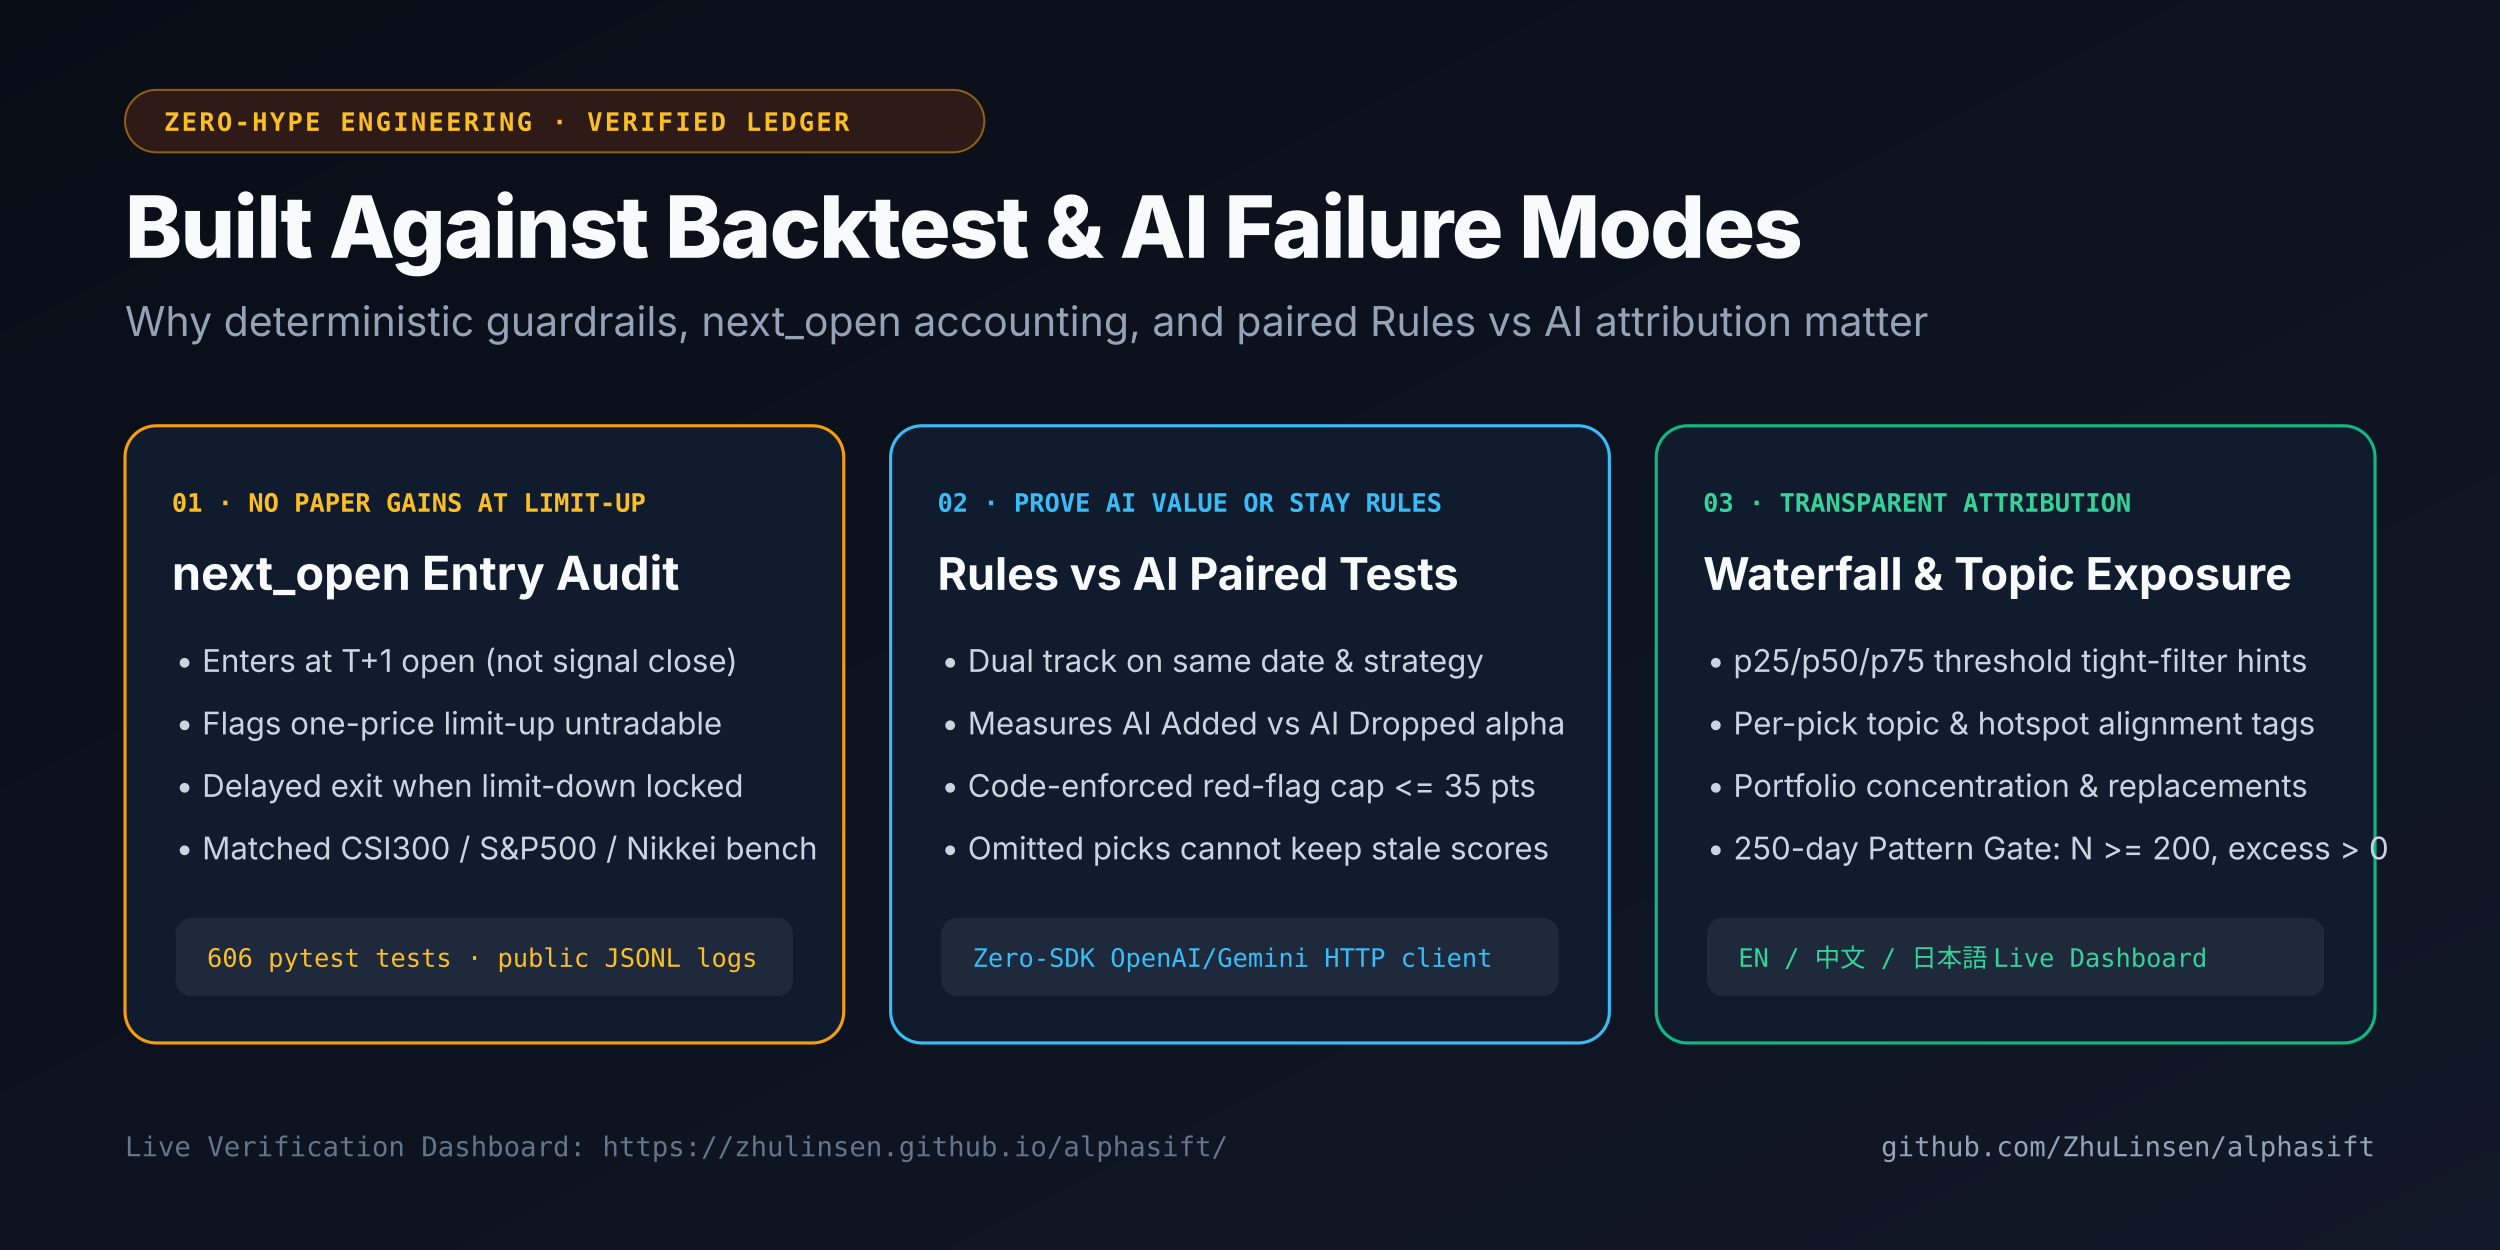
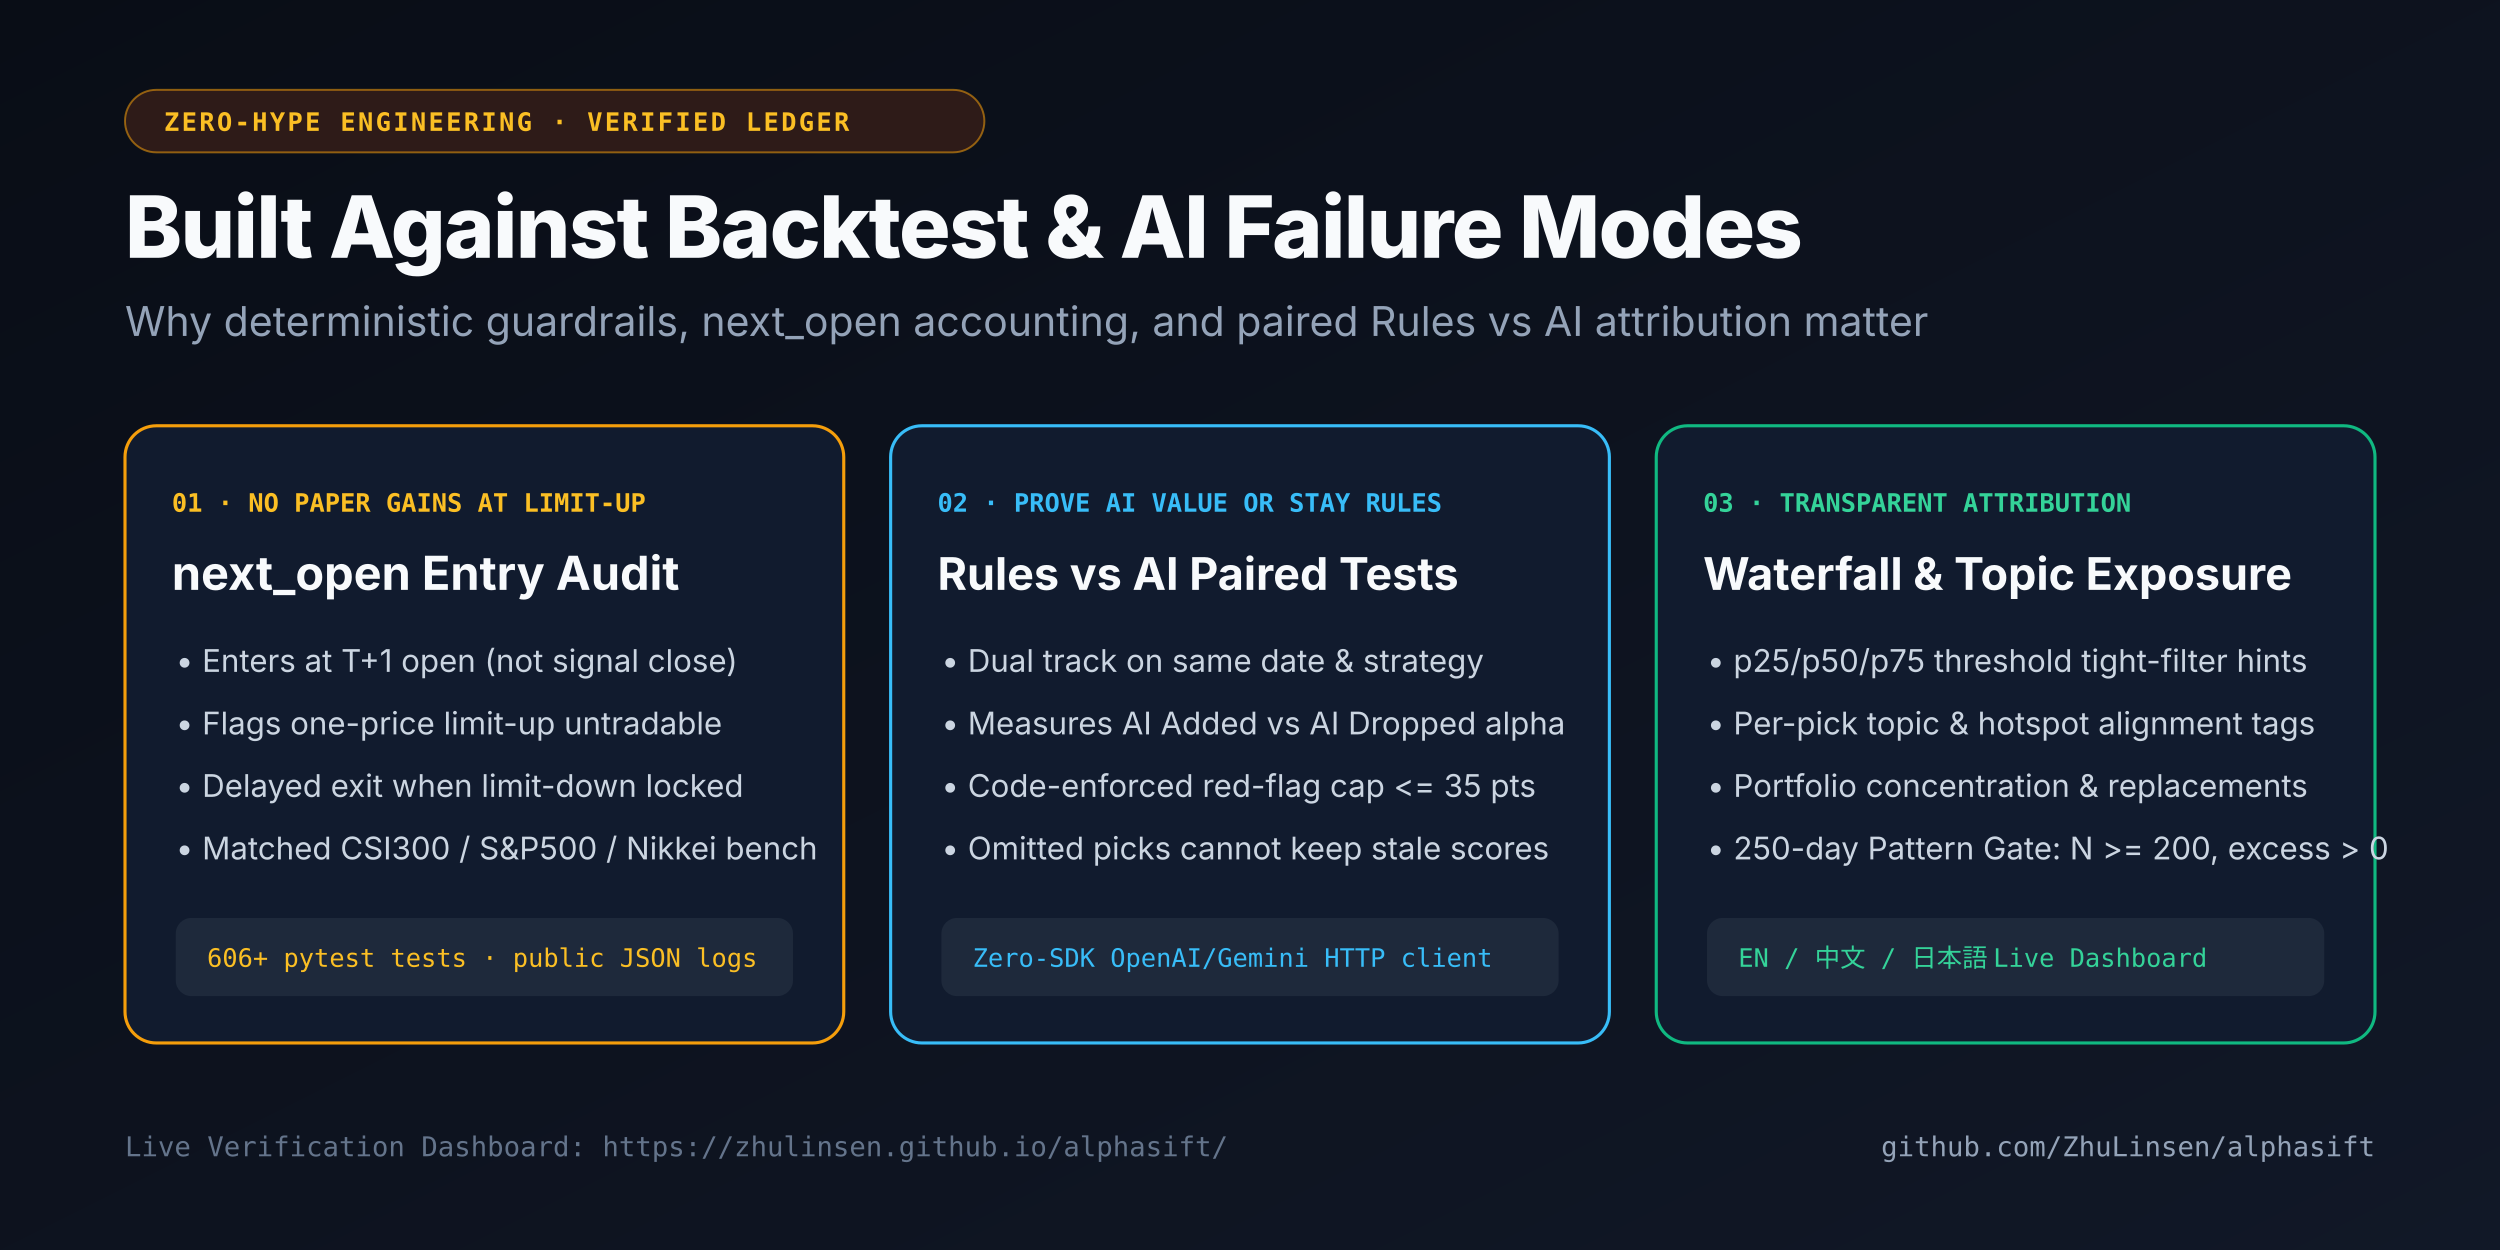
<svg xmlns="http://www.w3.org/2000/svg" width="1280" height="640" viewBox="0 0 1280 640">
  <defs>
    <linearGradient id="bg3" x1="0" y1="0" x2="1" y2="1">
      <stop offset="0%" stop-color="#090d16" />
      <stop offset="100%" stop-color="#111827" />
    </linearGradient>
  </defs>
  <rect width="1280" height="640" fill="url(#bg3)" />
  <rect x="64" y="46" width="440" height="32" rx="16" fill="#2e1b18" stroke="#f59e0b" stroke-opacity="0.55" />
  <text x="84" y="67" fill="#fbbf24" font-family="ui-monospace,monospace" font-size="13" font-weight="700" letter-spacing="1.2">ZERO-HYPE ENGINEERING · VERIFIED LEDGER</text>
  <text x="64" y="132" fill="#f8fafc" font-family="-apple-system,sans-serif" font-size="44" font-weight="800" letter-spacing="-0.8">Built Against Backtest &amp; AI Failure Modes</text>
  <text x="64" y="172" fill="#94a3b8" font-family="-apple-system,sans-serif" font-size="21">Why deterministic guardrails, next_open accounting, and paired Rules vs AI attribution matter</text>
  <g transform="translate(64,218)">
    <rect x="0" y="0" width="368" height="316" rx="16" fill="#111b2e" stroke="#f59e0b" stroke-width="1.6" />
    <text x="24" y="44" fill="#fbbf24" font-family="ui-monospace,monospace" font-size="13" font-weight="700">01 · NO PAPER GAINS AT LIMIT-UP</text>
    <text x="24" y="84" fill="#f8fafc" font-family="-apple-system,sans-serif" font-size="24" font-weight="700">next_open Entry Audit</text>
    <text x="26" y="126" fill="#cbd5e1" font-family="-apple-system,sans-serif" font-size="16">• Enters at T+1 open (not signal close)</text>
    <text x="26" y="158" fill="#cbd5e1" font-family="-apple-system,sans-serif" font-size="16">• Flags one-price limit-up untradable</text>
    <text x="26" y="190" fill="#cbd5e1" font-family="-apple-system,sans-serif" font-size="16">• Delayed exit when limit-down locked</text>
    <text x="26" y="222" fill="#cbd5e1" font-family="-apple-system,sans-serif" font-size="16">• Matched CSI300 / S&amp;P500 / Nikkei bench</text>
    <rect x="26" y="252" width="316" height="40" rx="8" fill="#1e293b" />
-     <text x="42" y="277" fill="#fbbf24" font-family="ui-monospace,monospace" font-size="13">606 pytest tests · public JSONL logs</text>
+     <text x="42" y="277" fill="#fbbf24" font-family="ui-monospace,monospace" font-size="13">606+ pytest tests · public JSON logs</text>
  </g>
  <g transform="translate(456,218)">
    <rect x="0" y="0" width="368" height="316" rx="16" fill="#111b2e" stroke="#38bdf8" stroke-width="1.6" />
    <text x="24" y="44" fill="#38bdf8" font-family="ui-monospace,monospace" font-size="13" font-weight="700">02 · PROVE AI VALUE OR STAY RULES</text>
    <text x="24" y="84" fill="#f8fafc" font-family="-apple-system,sans-serif" font-size="23" font-weight="700">Rules vs AI Paired Tests</text>
    <text x="26" y="126" fill="#cbd5e1" font-family="-apple-system,sans-serif" font-size="16">• Dual track on same date &amp; strategy</text>
    <text x="26" y="158" fill="#cbd5e1" font-family="-apple-system,sans-serif" font-size="16">• Measures AI Added vs AI Dropped alpha</text>
    <text x="26" y="190" fill="#cbd5e1" font-family="-apple-system,sans-serif" font-size="16">• Code-enforced red-flag cap &lt;= 35 pts</text>
    <text x="26" y="222" fill="#cbd5e1" font-family="-apple-system,sans-serif" font-size="16">• Omitted picks cannot keep stale scores</text>
    <rect x="26" y="252" width="316" height="40" rx="8" fill="#1e293b" />
    <text x="42" y="277" fill="#38bdf8" font-family="ui-monospace,monospace" font-size="13">Zero-SDK OpenAI/Gemini HTTP client</text>
  </g>
  <g transform="translate(848,218)">
    <rect x="0" y="0" width="368" height="316" rx="16" fill="#111b2e" stroke="#10b981" stroke-width="1.6" />
    <text x="24" y="44" fill="#34d399" font-family="ui-monospace,monospace" font-size="13" font-weight="700">03 · TRANSPARENT ATTRIBUTION</text>
    <text x="24" y="84" fill="#f8fafc" font-family="-apple-system,sans-serif" font-size="23" font-weight="700">Waterfall &amp; Topic Exposure</text>
    <text x="26" y="126" fill="#cbd5e1" font-family="-apple-system,sans-serif" font-size="16">• p25/p50/p75 threshold tight-filter hints</text>
    <text x="26" y="158" fill="#cbd5e1" font-family="-apple-system,sans-serif" font-size="16">• Per-pick topic &amp; hotspot alignment tags</text>
    <text x="26" y="190" fill="#cbd5e1" font-family="-apple-system,sans-serif" font-size="16">• Portfolio concentration &amp; replacements</text>
    <text x="26" y="222" fill="#cbd5e1" font-family="-apple-system,sans-serif" font-size="16">• 250-day Pattern Gate: N &gt;= 200, excess &gt; 0</text>
    <rect x="26" y="252" width="316" height="40" rx="8" fill="#1e293b" />
    <text x="42" y="277" fill="#34d399" font-family="ui-monospace,monospace" font-size="13">EN / 中文 / 日本語 Live Dashboard</text>
  </g>
  <text x="64" y="592" fill="#64748b" font-family="ui-monospace,monospace" font-size="14">Live Verification Dashboard: https://zhulinsen.github.io/alphasift/</text>
  <text x="1216" y="592" text-anchor="end" fill="#94a3b8" font-family="ui-monospace,monospace" font-size="14">github.com/ZhuLinsen/alphasift</text>
</svg>
